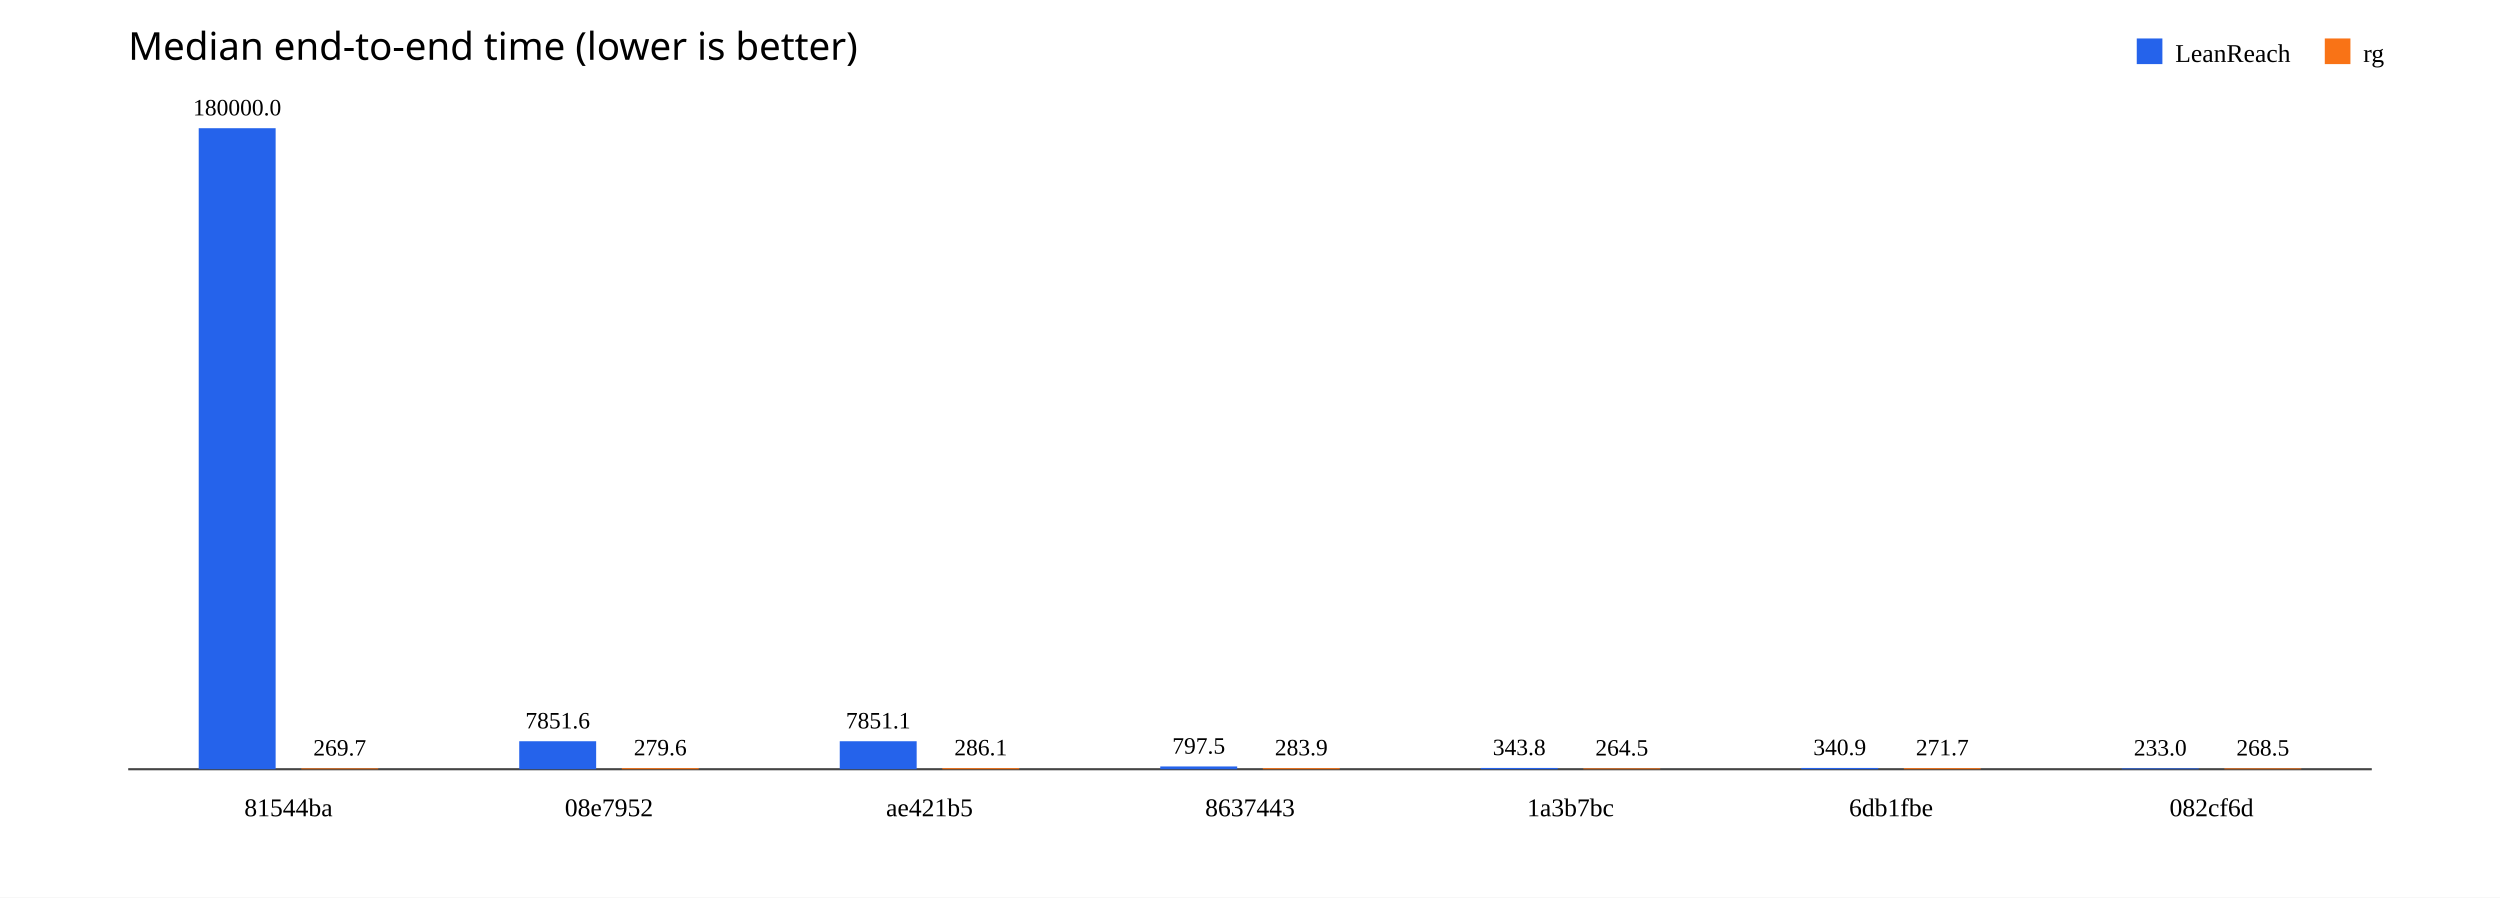
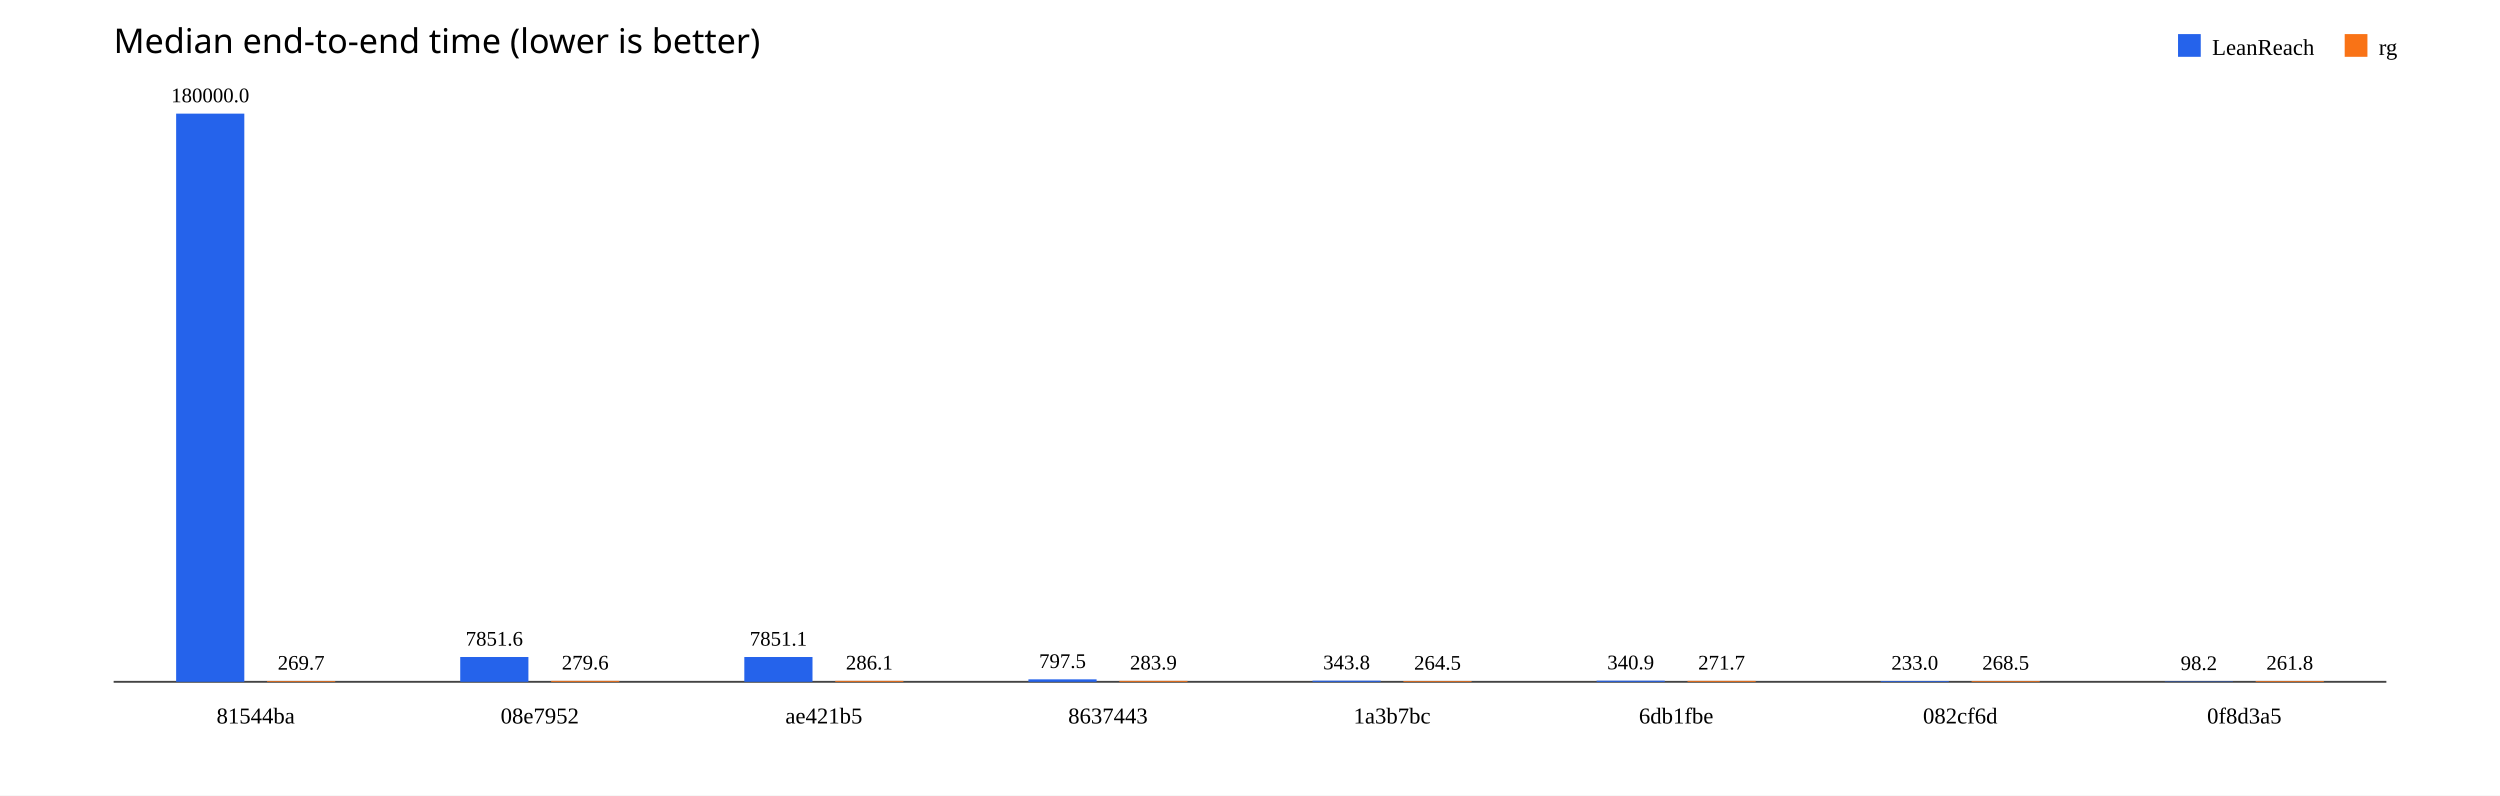
- <svg xmlns="http://www.w3.org/2000/svg" width="1170" height="420">
+ <svg xmlns="http://www.w3.org/2000/svg" width="1320" height="420">
  <rect width="100%" height="100%" fill="white" />
  <text x="60" y="28" font-size="18" font-family="sans-serif">Median end-to-end time (lower is better)</text>
-   <line x1="60" y1="360" x2="1110" y2="360" stroke="#444" />
+   <line x1="60" y1="360" x2="1260" y2="360" stroke="#444" />
  <rect x="93.0" y="60.0" width="36" height="300.0" fill="#2563eb" />
  <rect x="141.0" y="359.6" width="36" height="0.4" fill="#f97316" />
  <rect x="243.0" y="346.9" width="36" height="13.1" fill="#2563eb" />
  <rect x="291.0" y="359.5" width="36" height="0.5" fill="#f97316" />
  <rect x="393.0" y="346.9" width="36" height="13.1" fill="#2563eb" />
  <rect x="441.0" y="359.5" width="36" height="0.5" fill="#f97316" />
  <rect x="543.0" y="358.7" width="36" height="1.3" fill="#2563eb" />
  <rect x="591.0" y="359.5" width="36" height="0.5" fill="#f97316" />
  <rect x="693.0" y="359.4" width="36" height="0.6" fill="#2563eb" />
  <rect x="741.0" y="359.6" width="36" height="0.4" fill="#f97316" />
  <rect x="843.0" y="359.4" width="36" height="0.6" fill="#2563eb" />
  <rect x="891.0" y="359.5" width="36" height="0.5" fill="#f97316" />
  <rect x="993.0" y="359.6" width="36" height="0.4" fill="#2563eb" />
  <rect x="1041.0" y="359.6" width="36" height="0.4" fill="#f97316" />
+   <rect x="1143.0" y="359.8" width="36" height="0.2" fill="#2563eb" />
+   <rect x="1191.0" y="359.6" width="36" height="0.4" fill="#f97316" />
  <text x="111.0" y="54.0" text-anchor="middle" font-size="11">180000.0</text>
  <text x="159.0" y="353.6" text-anchor="middle" font-size="11">269.7</text>
  <text x="135" y="382" text-anchor="middle" font-size="12">81544ba</text>
  <text x="261.0" y="340.9" text-anchor="middle" font-size="11">7851.6</text>
  <text x="309.0" y="353.5" text-anchor="middle" font-size="11">279.6</text>
  <text x="285" y="382" text-anchor="middle" font-size="12">08e7952</text>
  <text x="411.0" y="340.9" text-anchor="middle" font-size="11">7851.1</text>
  <text x="459.0" y="353.5" text-anchor="middle" font-size="11">286.1</text>
  <text x="435" y="382" text-anchor="middle" font-size="12">ae421b5</text>
  <text x="561.0" y="352.7" text-anchor="middle" font-size="11">797.5</text>
  <text x="609.0" y="353.5" text-anchor="middle" font-size="11">283.9</text>
  <text x="585" y="382" text-anchor="middle" font-size="12">8637443</text>
  <text x="711.0" y="353.4" text-anchor="middle" font-size="11">343.8</text>
  <text x="759.0" y="353.6" text-anchor="middle" font-size="11">264.5</text>
  <text x="735" y="382" text-anchor="middle" font-size="12">1a3b7bc</text>
  <text x="861.0" y="353.4" text-anchor="middle" font-size="11">340.9</text>
  <text x="909.0" y="353.5" text-anchor="middle" font-size="11">271.7</text>
  <text x="885" y="382" text-anchor="middle" font-size="12">6db1fbe</text>
  <text x="1011.0" y="353.6" text-anchor="middle" font-size="11">233.0</text>
  <text x="1059.0" y="353.6" text-anchor="middle" font-size="11">268.5</text>
  <text x="1035" y="382" text-anchor="middle" font-size="12">082cf6d</text>
-   <rect x="1000" y="18" width="12" height="12" fill="#2563eb" />
-   <text x="1018" y="29" font-size="12">LeanReach</text>
-   <rect x="1088" y="18" width="12" height="12" fill="#f97316" />
-   <text x="1106" y="29" font-size="12">rg</text>
+   <text x="1161.0" y="353.8" text-anchor="middle" font-size="11">98.2</text>
+   <text x="1209.0" y="353.6" text-anchor="middle" font-size="11">261.8</text>
+   <text x="1185" y="382" text-anchor="middle" font-size="12">0f8d3a5</text>
+   <rect x="1150" y="18" width="12" height="12" fill="#2563eb" />
+   <text x="1168" y="29" font-size="12">LeanReach</text>
+   <rect x="1238" y="18" width="12" height="12" fill="#f97316" />
+   <text x="1256" y="29" font-size="12">rg</text>
</svg>
